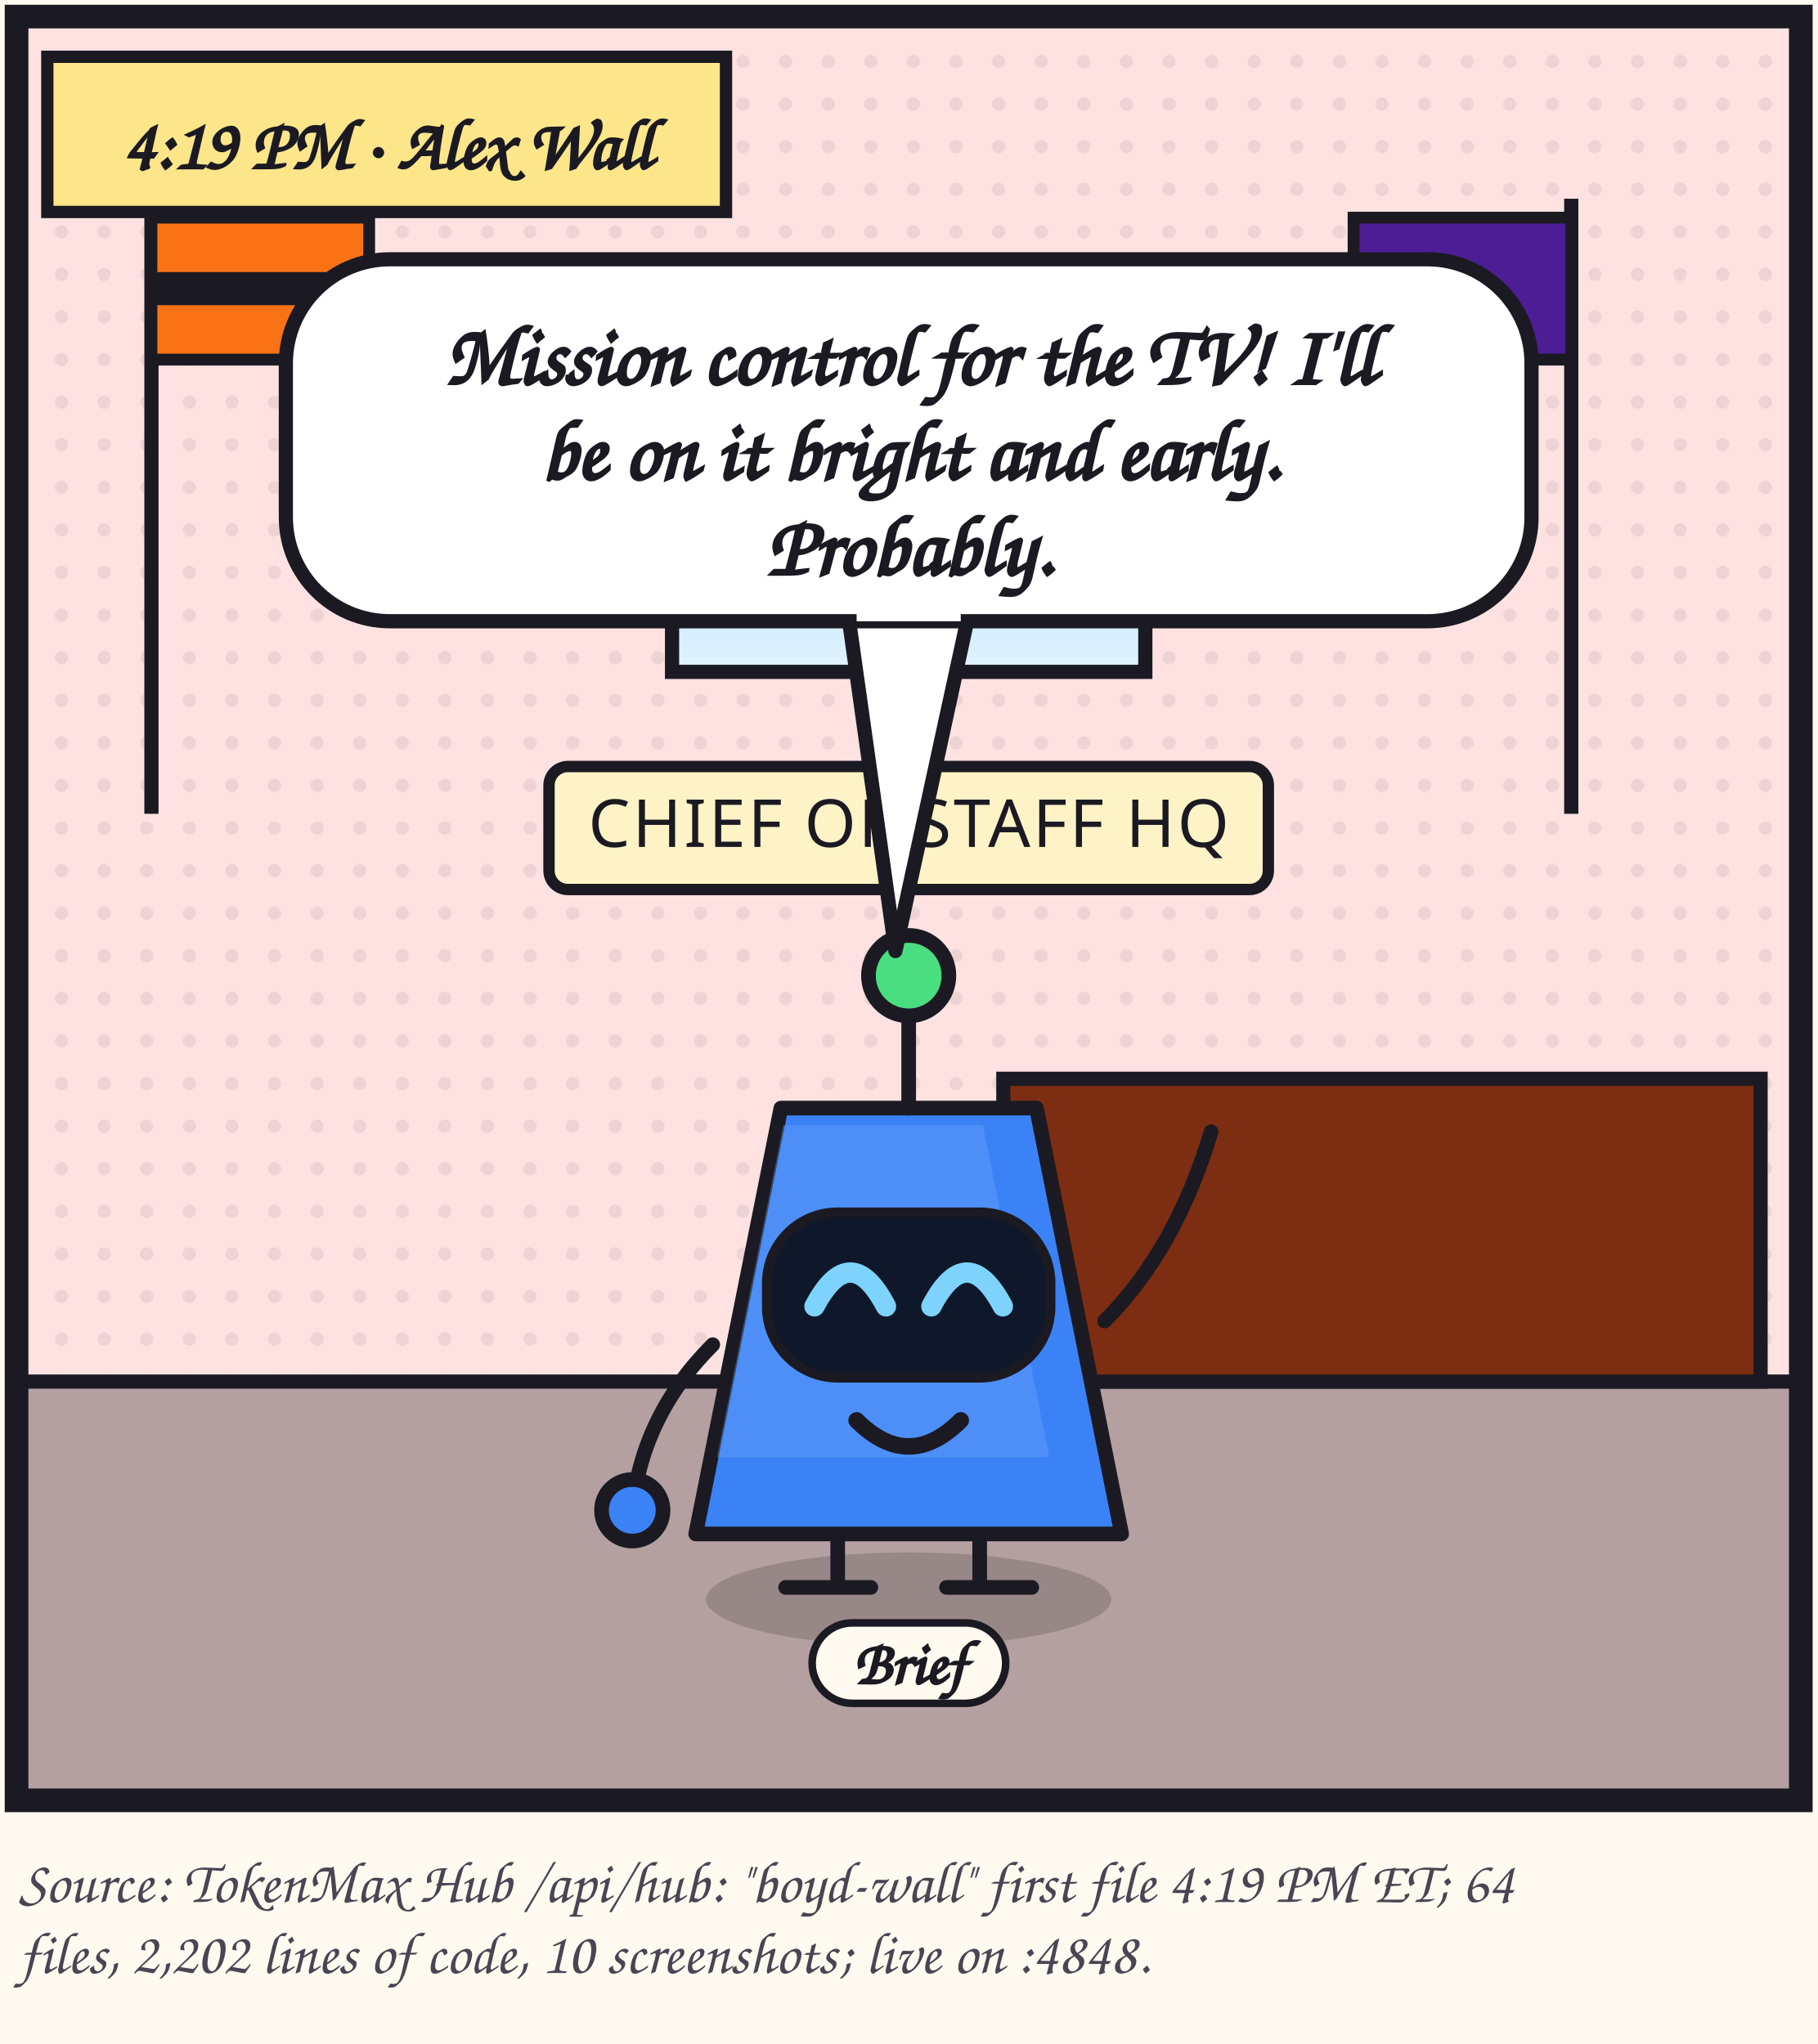
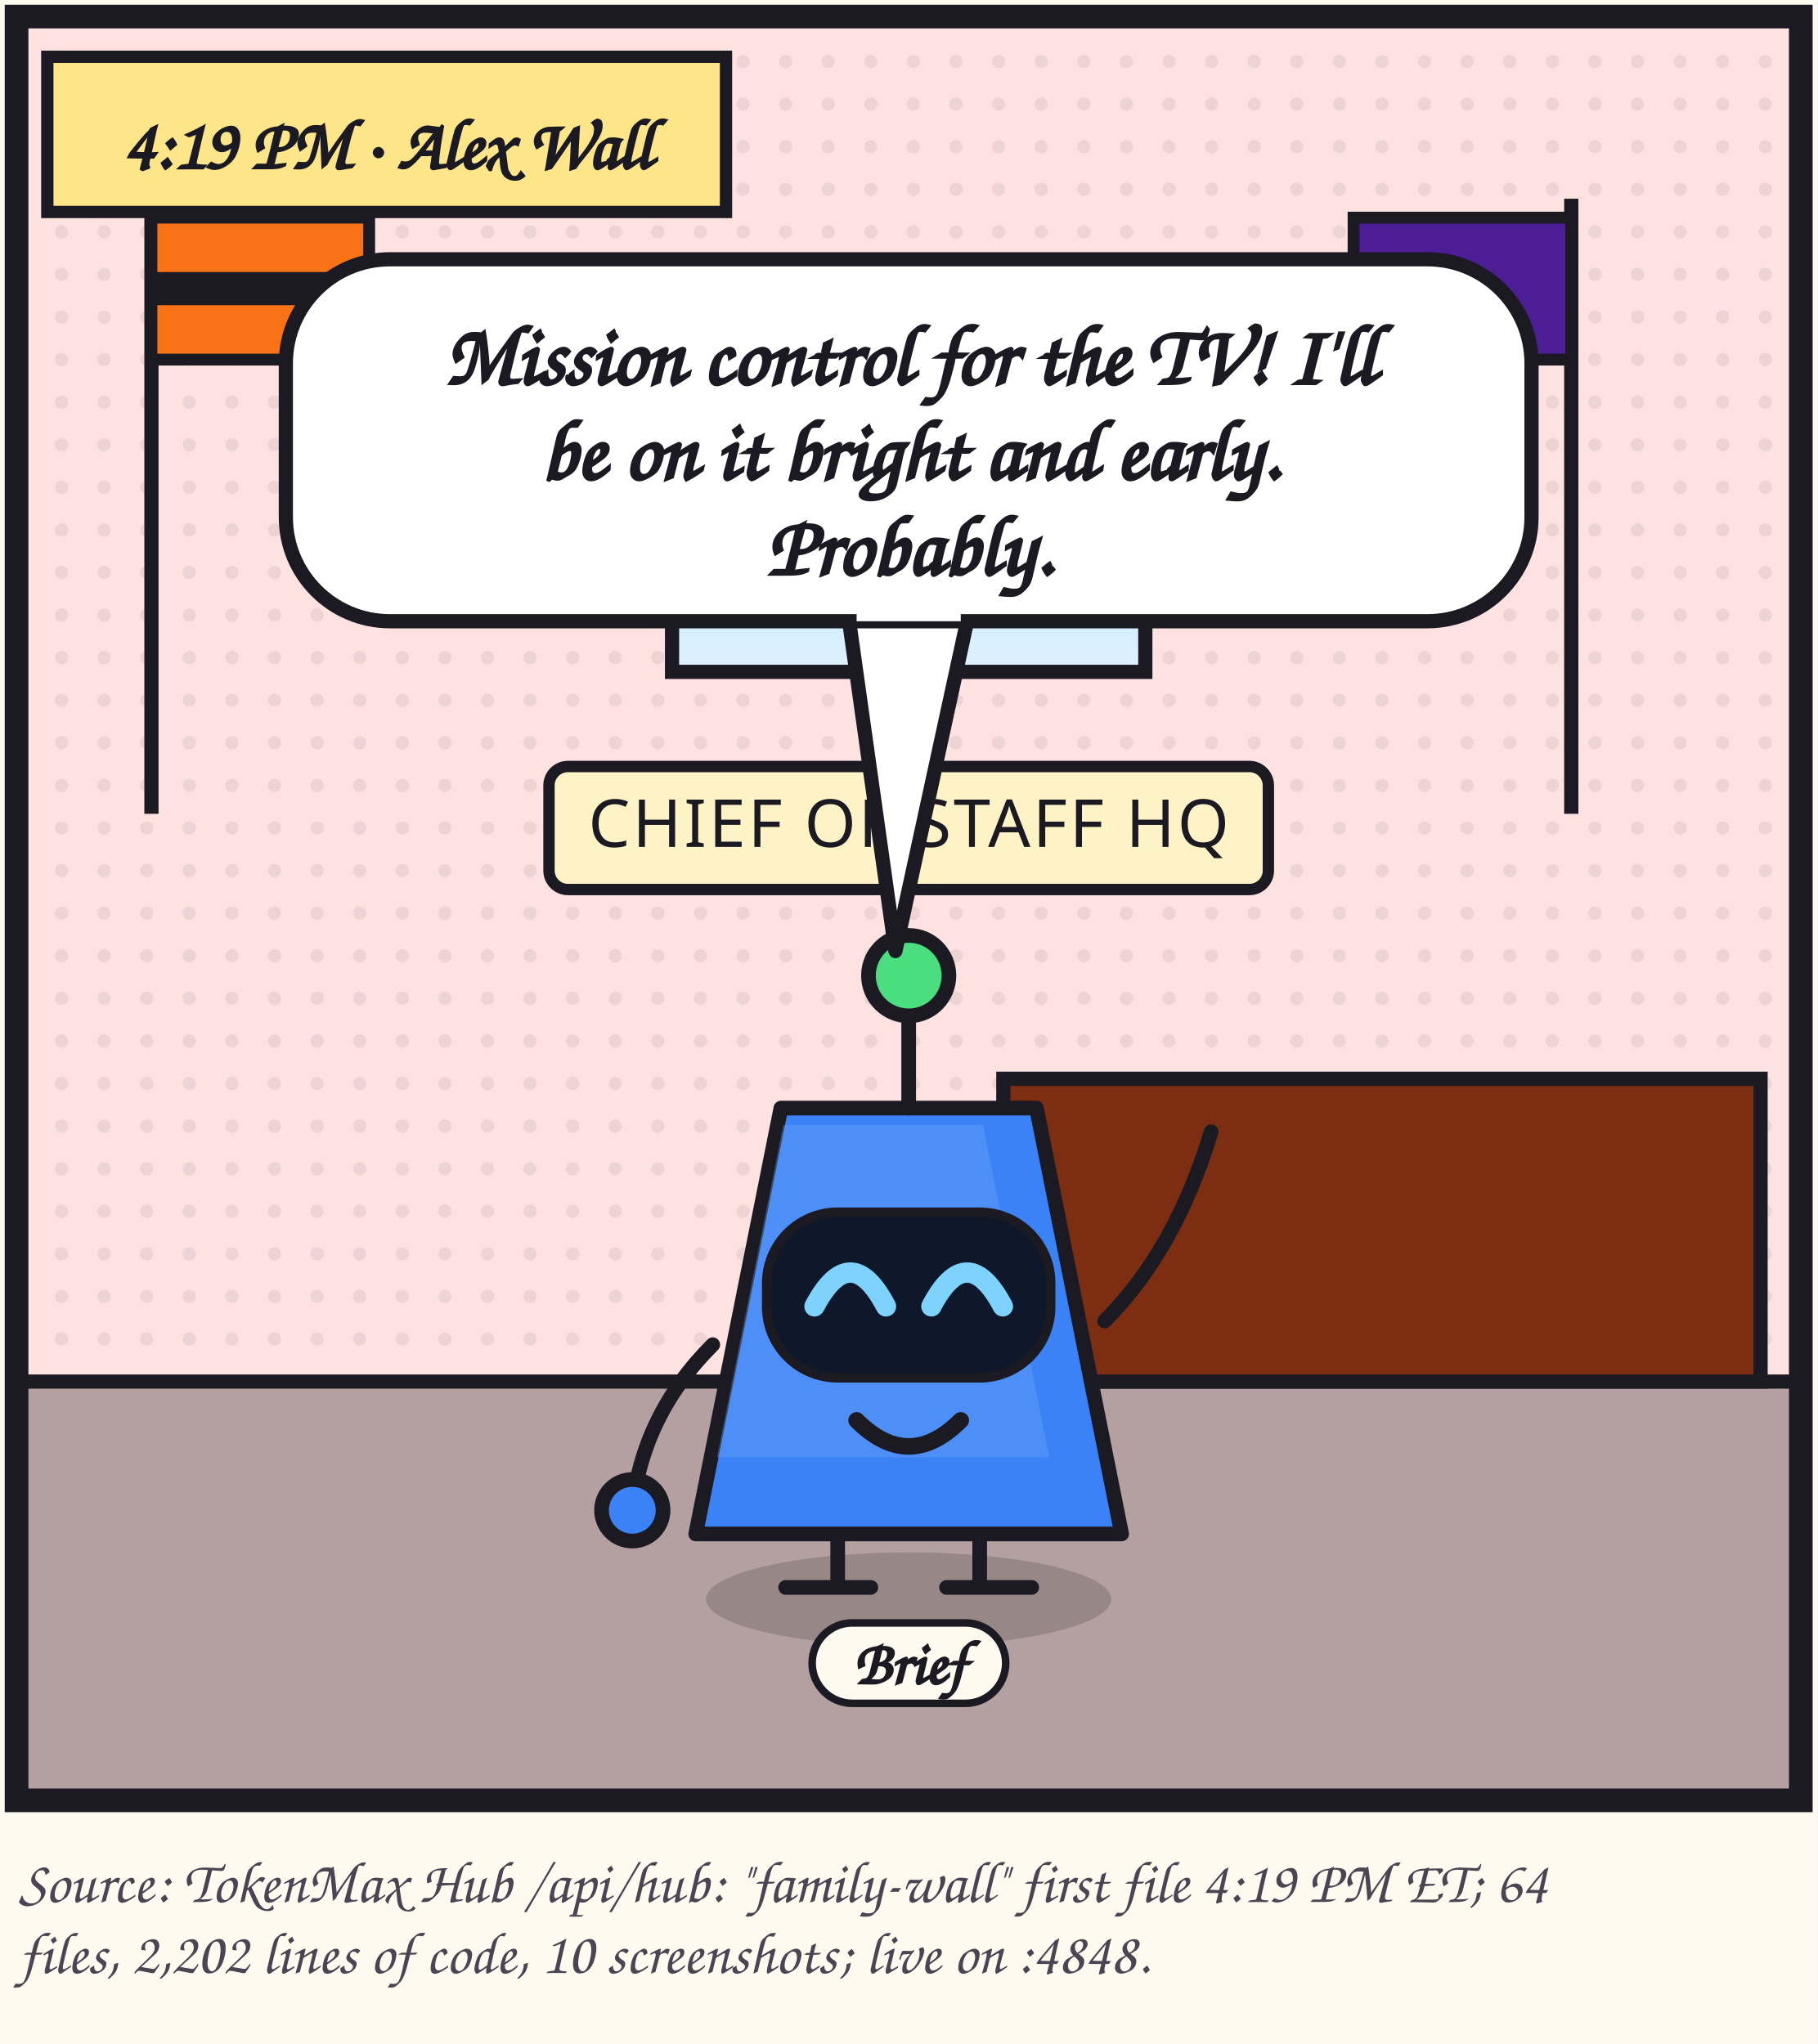
<svg xmlns="http://www.w3.org/2000/svg" width="384" height="432" viewBox="-2 -2 384 432">
  <style>
.bub{font-family:'Comic Neue','Comic Sans MS',cursive;font-weight:700;fill:#1b1a22}
.cap{font-family:'Comic Neue','Comic Sans MS',cursive;font-weight:700;fill:#1b1a22}
.tag{font-family:'Comic Neue',cursive;font-weight:700;font-size:13px;fill:#1b1a22}
.tiny{font-family:'Comic Neue',cursive;font-weight:700;font-size:9px;fill:#1b1a22}
.sign{font-family:'Bangers','Impact',sans-serif;letter-spacing:.5px;fill:#1b1a22}
.chalk{font-family:'Comic Neue',cursive;font-weight:700;fill:#f0fdf4}
.sfx{font-family:'Bangers','Impact',sans-serif;stroke:#1b1a22;stroke-width:2.2px;paint-order:stroke;letter-spacing:1px}
.zzz{font-family:'Bangers','Impact',sans-serif;fill:#6366f1;stroke:#1b1a22;stroke-width:1.4px;paint-order:stroke}
.title{font-family:'Bangers','Impact',sans-serif;letter-spacing:1.5px}
.src{font-family:'Comic Neue',cursive;font-size:12.5px;fill:#4b4453}
.srcb{font-family:'Comic Neue',cursive;font-weight:700;font-size:12.5px;fill:#1b1a22}
</style>
  <rect x="-2" y="-2" width="384" height="432" fill="#fffaf0" />
  <defs>
    <linearGradient id="skysunday-build-night-solo4" x1="0" y1="0" x2="0" y2="1">
      <stop offset="0" stop-color="#7dd3fc" />
      <stop offset="1" stop-color="#e0f2fe" />
    </linearGradient>
    <clipPath id="clipsunday-build-night-solo4">
      <rect width="380" height="380" />
    </clipPath>
  </defs>
  <g clip-path="url(#clipsunday-build-night-solo4)">
    <rect width="380" height="380" fill="#fee2e2" />
    <pattern id="dotssunday-build-night-solo4" width="9" height="9" patternUnits="userSpaceOnUse">
      <circle cx="2" cy="2" r="1.4" fill="rgba(0,0,0,.07)" />
    </pattern>
    <rect width="380" height="380" fill="url(#dotssunday-build-night-solo4)" />
    <rect y="290" width="380" height="90" fill="#b4a0a0" />
    <path d="M0,290 H380" stroke="#1b1a22" stroke-width="3" />
    <rect x="140" y="56" width="100" height="84" fill="url(#skysunday-build-night-solo4)" stroke="#1b1a22" stroke-width="3" />
    <circle cx="215.0" cy="81.2" r="11.76" fill="#fde047" />
    <path d="M190.0,56 V140 M140,98.0 H240" stroke="#1b1a22" stroke-width="3" />
    <path d="M30,40 V170 M330,40 V170" stroke="#1b1a22" stroke-width="3" />
    <path d="M30,44 h46 v30 h-46z" fill="#f97316" stroke="#1b1a22" stroke-width="2.5" />
    <path d="M30,59 h46" stroke="#1b1a22" stroke-width="7" />
    <path d="M330,44 h-46 v30 h46z" fill="#4c1d95" stroke="#1b1a22" stroke-width="2.5" />
    <text x="307" y="66" text-anchor="middle" class="sign" font-size="15" fill="#facc15">R</text>
    <rect x="210" y="226" width="160" height="64" fill="#7c2d12" stroke="#1b1a22" stroke-width="3" />
    <g>
      <rect x="114" y="160" width="152" height="26" rx="4" fill="#fef3c7" stroke="#1b1a22" stroke-width="2.4" />
      <text x="190" y="177" text-anchor="middle" class="sign" font-size="14">CHIEF OF STAFF HQ</text>
    </g>
    <g transform="translate(190,334)">
      <ellipse cx="0" cy="2" rx="42.8" ry="9.9" fill="rgba(0,0,0,.16)" />
      <path d="M-15,-21.8 V-1 M15,-21.8 V-1" stroke="#1b1a22" stroke-width="3.1" stroke-linejoin="round" stroke-linecap="round" fill="none" />
      <path d="M-26,-0.5 H-8 M8,-0.5 H26" stroke="#1b1a22" stroke-width="3.1" stroke-linejoin="round" stroke-linecap="round" fill="none" />
      <path d="M-41.4,-51.8 q-15,15 -17,35 M41.4,-56.8 q15,-15 22.5,-40" stroke="#1b1a22" stroke-width="3.1" stroke-linejoin="round" stroke-linecap="round" fill="none" />
      <circle cx="-58.4" cy="-16.8" r="6.5" fill="#3b82f6" stroke="#1b1a22" stroke-width="3.1" stroke-linejoin="round" stroke-linecap="round" />
      <g transform="translate(0,-56.8)">
        <path d="M-45,45 L45,45 L27,-45 L-27,-45Z" fill="#3b82f6" stroke="#1b1a22" stroke-width="3.1" stroke-linejoin="round" stroke-linecap="round" />
        <path d="M-35.1,35.1 L35.1,35.1 L21.1,-35.1 L-21.1,-35.1Z" fill="#71a5f8" opacity=".35" transform="translate(-5.4,-6.3)" />
        <path d="M0,-45 V-67.5" stroke="#1b1a22" stroke-width="3.1" stroke-linejoin="round" stroke-linecap="round" />
        <circle cx="0" cy="-73" r="8.5" fill="#4ade80" stroke="#1b1a22" stroke-width="3.1" stroke-linejoin="round" stroke-linecap="round" />
        <rect x="-30" y="-23" width="60" height="35" rx="15" fill="#0f172a" stroke="#1b1a22" stroke-width="2" />
        <g transform="translate(0,-6)">
          <path d="M-19.9,2.9 Q-12.3,-11.4 -4.8,2.9" fill="none" stroke="#7dd3fc" stroke-width="4.3" stroke-linecap="round" />
          <path d="M4.8,2.9 Q12.3,-11.4 19.9,2.9" fill="none" stroke="#7dd3fc" stroke-width="4.3" stroke-linecap="round" />
        </g>
        <path d="M-11,21 Q0,32 11,21" fill="none" stroke="#1b1a22" stroke-width="3.5" stroke-linecap="round" />
      </g>
    </g>
    <g>
      <rect x="169.6" y="341" width="40.9" height="17" rx="8.5" fill="#fffaf0" stroke="#1b1a22" stroke-width="1.6" />
      <text x="190" y="354" text-anchor="middle" class="tag">Brief</text>
    </g>
    <rect x="8" y="10" width="143.4" height="32.8" fill="#fde68a" stroke="#1b1a22" stroke-width="2.6" />
    <text x="79.7" y="33.8" text-anchor="middle" class="cap" font-size="15">4:19 PM · Alex Wall</text>
    <path d="M177,126.3 L187.2,199 L203,126.3" fill="#ffffff" stroke="#1b1a22" stroke-width="3" stroke-linejoin="round" />
    <rect x="58.4" y="52.8" width="263.2" height="76.5" rx="22" fill="#ffffff" stroke="#1b1a22" stroke-width="3" />
    <path d="M179,127.3 H201" stroke="#ffffff" stroke-width="4" />
    <text x="190" y="79.4" text-anchor="middle" class="bub" font-size="18">Mission control for the TV! I'll</text>
    <text x="190" y="99.5" text-anchor="middle" class="bub" font-size="18">be on it bright and early.</text>
    <text x="190" y="119.7" text-anchor="middle" class="bub" font-size="18">Probably.</text>
  </g>
  <rect x="1.5" y="1.5" width="377" height="377" fill="none" stroke="#1b1a22" stroke-width="5" />
-   <text x="2" y="400" class="src">Source: TokenMax Hub /api/hub: "boyd-wall" first file 4:19 PM ET; 64</text>
+   <text x="2" y="400" class="src">Source: TokenMax Hub /api/hub: "family-wall" first file 4:19 PM ET; 64</text>
  <text x="2" y="415" class="src">files, 2,202 lines of code, 10 screenshots; live on :4848.</text>
</svg>
